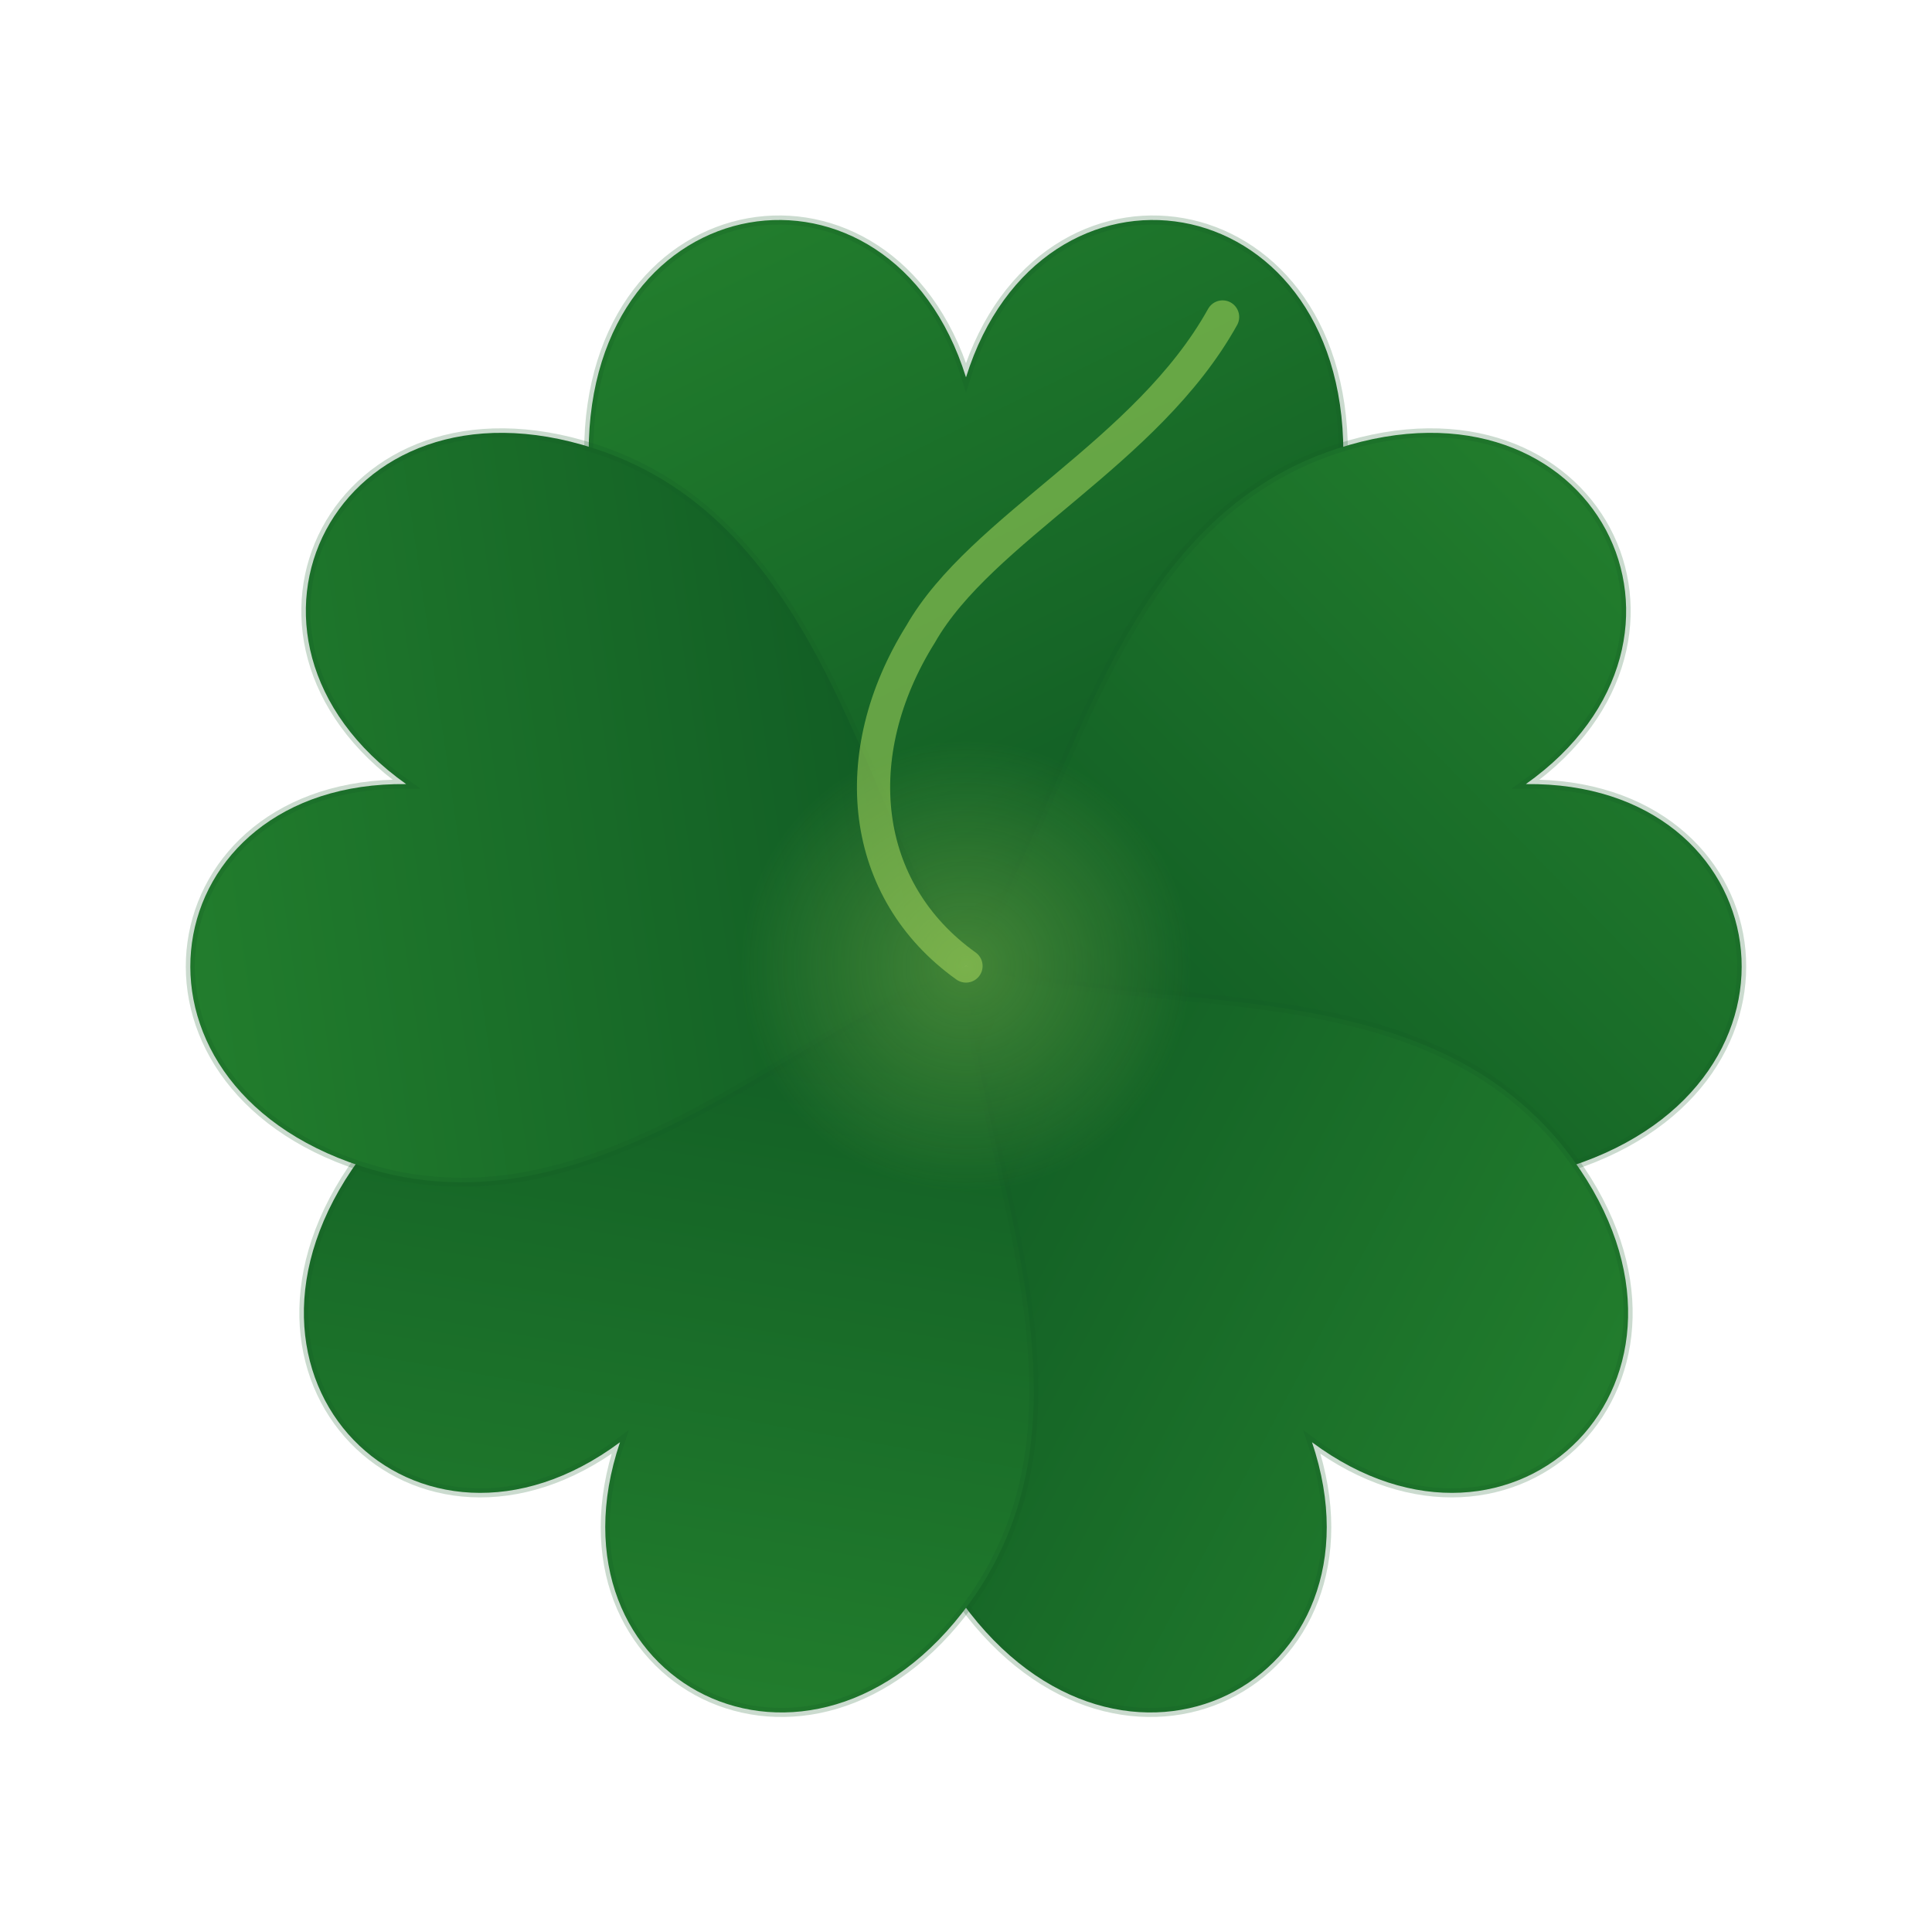
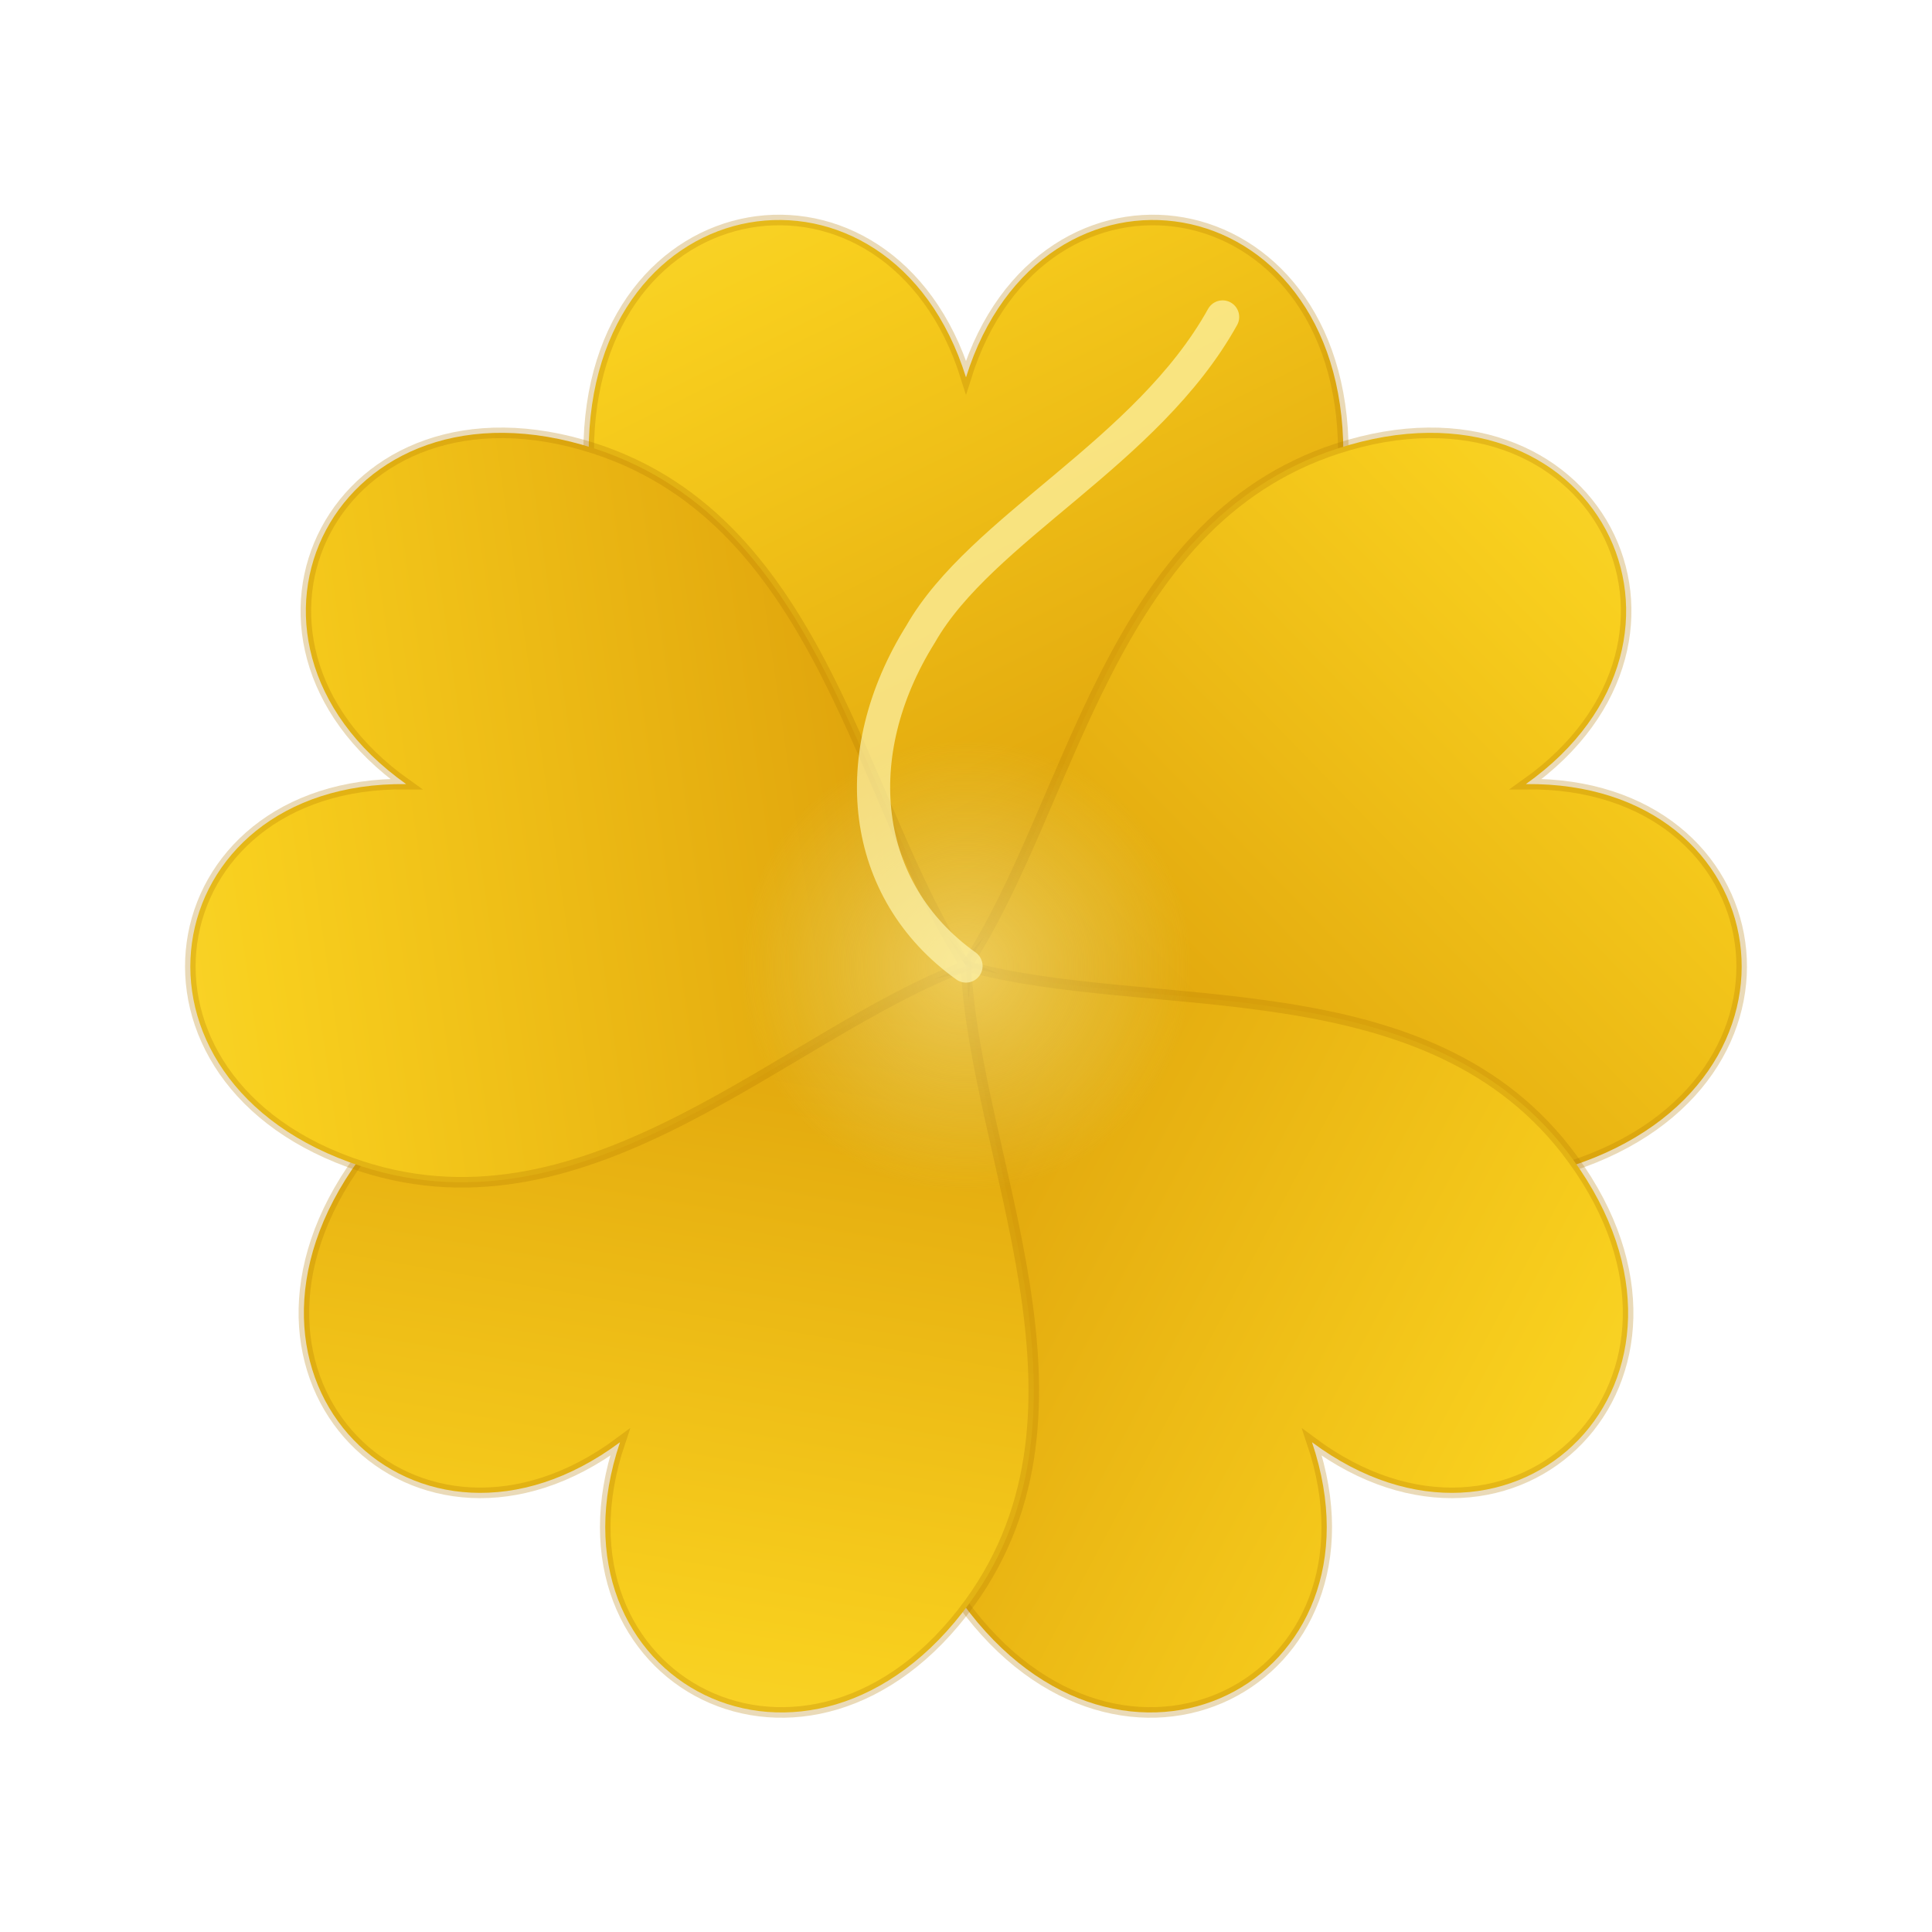
<svg xmlns="http://www.w3.org/2000/svg" viewBox="-64 -64 128 128">
  <defs>
    <linearGradient id="leaf" x1="0" y1="-1" x2="1" y2="1">
-       <stop stop-color="#3C9A37" />
-       <stop offset=".48" stop-color="#207A2C" />
-       <stop offset="1" stop-color="#0D5422" />
+       <stop stop-color="#FFF078" />
+       <stop offset=".48" stop-color="#F8CF1E" />
+       <stop offset="1" stop-color="#D89606" />
    </linearGradient>
    <radialGradient id="soft">
-       <stop stop-color="#A6D65C" stop-opacity=".34" />
-       <stop offset="1" stop-color="#A6D65C" stop-opacity="0" />
+       <stop stop-color="#FFF7A8" stop-opacity=".5" />
+       <stop offset="1" stop-color="#E2EA91" stop-opacity="0" />
    </radialGradient>
  </defs>
-   <g fill="url(#leaf)" stroke="#145D26" stroke-width=".6" stroke-opacity=".22">
+   <g fill="url(#leaf)" stroke="#B57900" stroke-width=".7" stroke-opacity=".28">
    <path d="M 0,0 C -8,-10 -25,-18 -25,-34 C -25,-52 -5,-55 0,-39 C 5,-55 25,-52 25,-34 C 25,-18 8,-10 0,0 Z" transform="rotate(0)" />
    <path d="M 0,0 C -8,-10 -25,-18 -25,-34 C -25,-52 -5,-55 0,-39 C 5,-55 25,-52 25,-34 C 25,-18 8,-10 0,0 Z" transform="rotate(72)" />
    <path d="M 0,0 C -8,-10 -25,-18 -25,-34 C -25,-52 -5,-55 0,-39 C 5,-55 25,-52 25,-34 C 25,-18 8,-10 0,0 Z" transform="rotate(144)" />
    <path d="M 0,0 C -8,-10 -25,-18 -25,-34 C -25,-52 -5,-55 0,-39 C 5,-55 25,-52 25,-34 C 25,-18 8,-10 0,0 Z" transform="rotate(216)" />
    <path d="M 0,0 C -8,-10 -25,-18 -25,-34 C -25,-52 -5,-55 0,-39 C 5,-55 25,-52 25,-34 C 25,-18 8,-10 0,0 Z" transform="rotate(288)" />
  </g>
  <circle r="15" fill="url(#soft)" />
-   <path d="M0 0 C-7 -5 -8 -14 -3 -22 C1 -29 12 -34 17 -43" fill="none" stroke="#A6D65C" stroke-width="2.2" stroke-linecap="round" opacity=".55" />
+   <path d="M0 0 C-7 -5 -8 -14 -3 -22 C1 -29 12 -34 17 -43" fill="none" stroke="#FFF9B8" stroke-width="2.2" stroke-linecap="round" opacity=".65" />
</svg>
